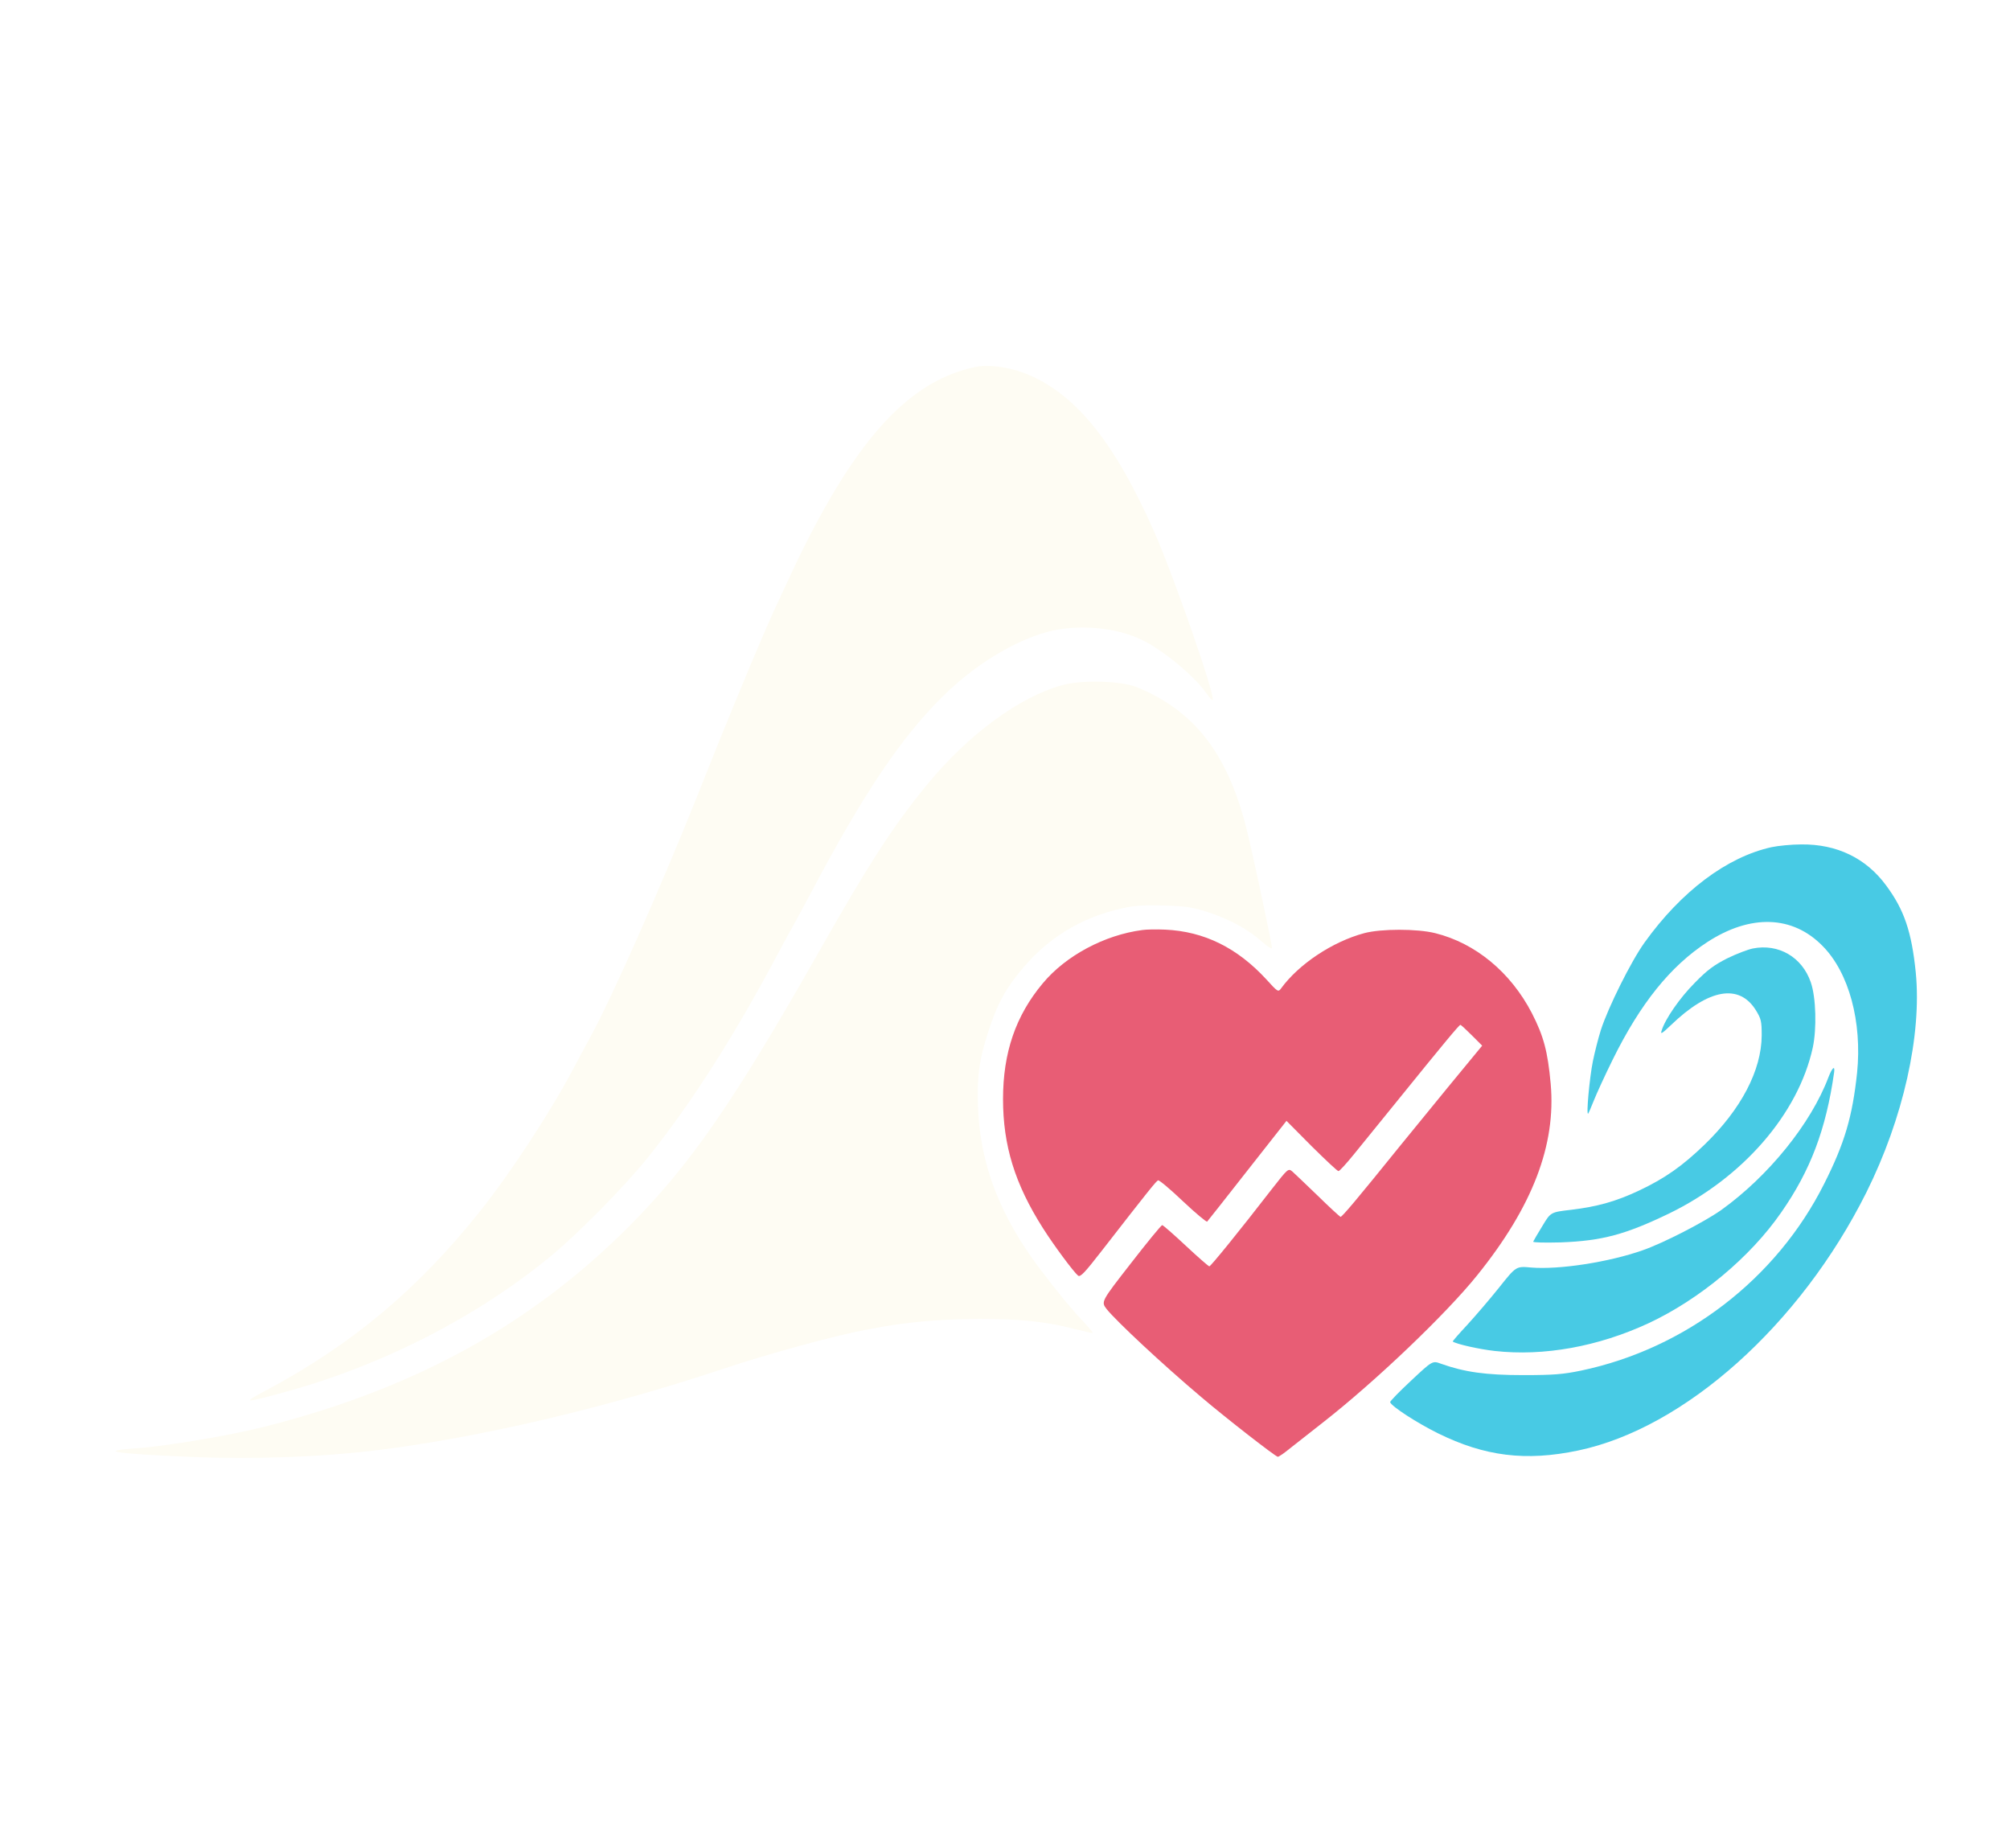
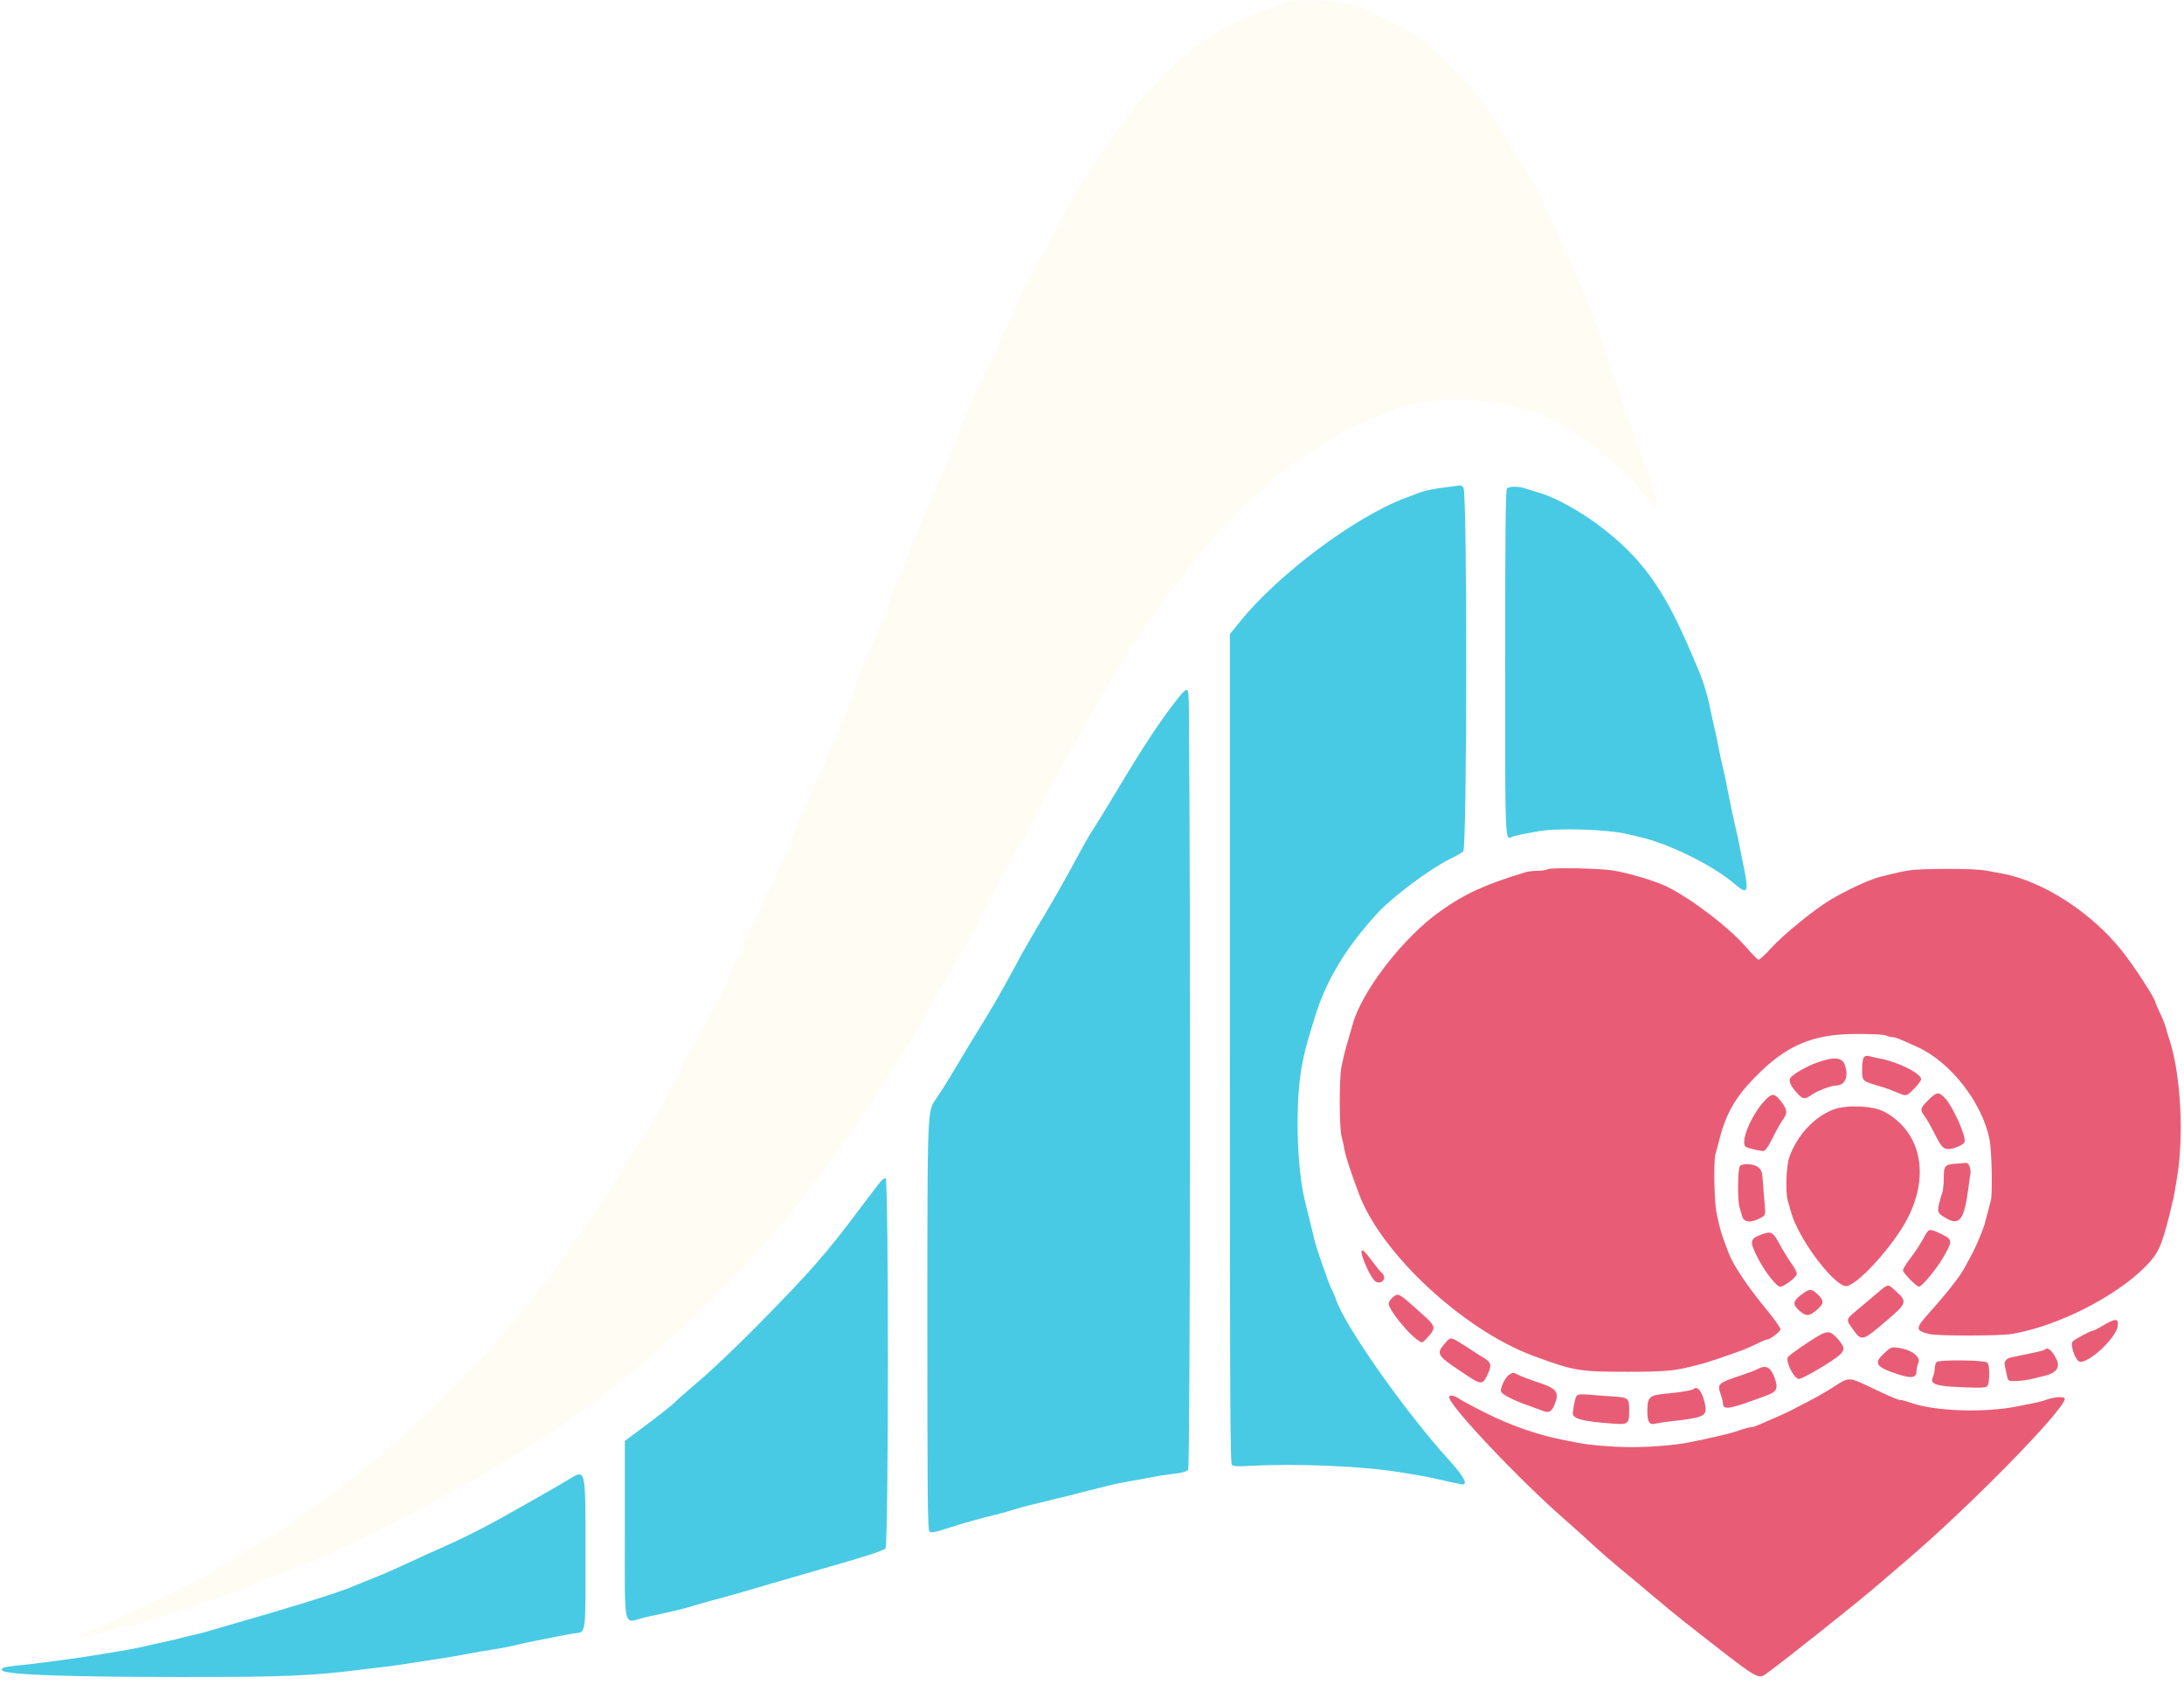
- <svg xmlns="http://www.w3.org/2000/svg" viewBox="0 0 1024 941">
-   <g transform="translate(0,941) scale(0.1,-0.1)" stroke="none">
-     <path d="M4965 7540 c-301 -65 -545 -306 -809 -800 -36 -68 -89 -173 -116 -232 -28 -59 -72 -156 -100 -215 -27 -60 -73 -166 -103 -238 -30 -71 -79 -191 -110 -265 -31 -74 -106 -261 -167 -415 -191 -478 -439 -1040 -554 -1250 -18 -33 -57 -105 -86 -160 -117 -221 -322 -534 -475 -725 -316 -397 -653 -679 -1090 -912 -124 -66 -117 -67 101 -7 492 135 974 381 1350 691 138 113 381 360 495 503 224 279 441 620 670 1052 29 54 55 103 59 108 4 6 49 89 100 185 268 507 459 791 671 1001 162 161 361 283 537 331 155 41 353 23 487 -45 107 -54 262 -183 320 -267 15 -22 30 -38 33 -36 16 16 -194 620 -295 851 -206 468 -408 716 -665 815 -84 32 -187 45 -253 30z" fill="#FEFCF3" />
-     <path d="M5414 5921 c-218 -59 -479 -250 -689 -505 -174 -212 -297 -402 -557 -861 -433 -762 -652 -1078 -961 -1389 -500 -502 -1091 -827 -1852 -1021 -181 -46 -499 -100 -655 -111 -208 -15 -128 -27 279 -45 321 -13 672 0 961 37 518 65 1163 218 1735 409 237 79 574 172 747 204 198 38 356 52 568 53 215 0 336 -13 489 -52 43 -11 83 -20 87 -20 5 0 -12 21 -37 48 -70 73 -144 164 -234 283 -201 268 -300 526 -312 811 -7 161 5 249 52 394 43 132 81 205 153 295 139 176 315 286 535 334 60 13 109 16 210 13 113 -4 145 -9 227 -36 108 -36 201 -87 271 -150 27 -24 49 -38 49 -30 0 22 -98 482 -130 608 -96 383 -267 602 -561 721 -79 31 -276 37 -375 10z" fill="#FEFCF3" />
-     <path d="M9025 5095 c-227 -50 -460 -225 -647 -486 -69 -96 -185 -330 -222 -444 -14 -44 -32 -116 -41 -160 -17 -84 -35 -279 -24 -267 3 4 16 34 29 67 13 33 56 127 96 208 141 286 294 476 481 598 221 144 436 137 589 -20 134 -136 201 -386 175 -645 -24 -224 -63 -358 -168 -566 -243 -484 -705 -839 -1238 -951 -92 -19 -140 -23 -295 -23 -190 0 -298 15 -419 58 -43 16 -43 16 -152 -86 -60 -56 -108 -105 -107 -110 8 -22 136 -105 243 -158 239 -118 448 -144 715 -88 543 114 1131 640 1468 1314 188 377 283 801 252 1120 -21 208 -59 320 -151 444 -102 139 -251 211 -432 209 -51 0 -119 -7 -152 -14z" fill="#48CAE4" />
-     <path d="M5820 4673 c-193 -25 -391 -131 -508 -272 -138 -165 -202 -353 -202 -589 0 -236 60 -432 203 -657 55 -87 156 -223 179 -242 11 -10 33 13 120 125 244 314 279 357 288 360 6 2 63 -46 127 -107 65 -61 120 -107 123 -103 4 4 96 121 205 260 l199 253 127 -128 c71 -70 132 -128 138 -128 5 0 40 38 78 85 38 47 137 169 220 271 241 298 317 389 323 389 3 0 29 -24 58 -53 l53 -53 -173 -210 c-95 -116 -205 -251 -245 -300 -222 -275 -297 -364 -304 -362 -4 2 -57 50 -116 108 -60 58 -118 113 -129 123 -21 17 -22 16 -105 -90 -167 -216 -311 -393 -318 -393 -4 0 -58 47 -120 105 -62 58 -116 105 -120 105 -5 0 -77 -88 -160 -195 -152 -195 -152 -195 -123 -233 52 -64 283 -280 482 -448 127 -108 379 -304 390 -304 5 0 33 19 62 43 29 23 105 83 168 132 265 207 627 552 786 750 282 350 402 664 374 975 -15 165 -36 243 -96 360 -108 208 -287 356 -492 407 -92 23 -276 23 -362 0 -161 -43 -334 -158 -424 -282 -14 -19 -17 -17 -74 46 -149 162 -318 245 -516 254 -44 2 -97 1 -116 -2z" fill="#E85D75" />
-     <path d="M8930 4579 c-25 -5 -83 -27 -130 -50 -67 -34 -102 -59 -166 -125 -76 -76 -152 -186 -169 -244 -7 -20 2 -15 48 29 192 185 347 212 432 76 27 -44 30 -56 30 -129 -1 -178 -105 -376 -291 -556 -113 -109 -202 -172 -336 -235 -115 -54 -210 -81 -344 -97 -104 -12 -104 -12 -146 -82 -24 -39 -45 -75 -47 -80 -2 -5 59 -6 140 -4 212 8 330 40 554 148 375 183 656 507 730 843 21 97 17 257 -10 334 -44 128 -164 198 -295 172z" fill="#48CAE4" />
-     <path d="M9315 3923 c-89 -236 -305 -503 -546 -676 -88 -62 -294 -168 -400 -205 -173 -61 -428 -100 -569 -88 -76 7 -76 7 -162 -101 -47 -59 -121 -145 -163 -191 -43 -46 -76 -84 -74 -85 19 -13 133 -39 214 -48 250 -28 526 22 783 141 261 122 519 337 676 564 149 213 229 424 270 714 5 38 -10 24 -29 -25z" fill="#48CAE4" />
+ <svg xmlns="http://www.w3.org/2000/svg" viewBox="50.9 260.2 1443.9 1113.2">
+   <g transform="translate(0,1550) scale(0.1,-0.1)" stroke="none">
+     <g id="hill" fill="#FEFCF3">
+       <path d="M8920 12851 c-498 -174 -798 -449 -1250 -1144 -38 -59 -70 -112 -70 -118 0 -6 -8 -23 -19 -37 -10 -15 -48 -85 -85 -157 -36 -71 -89 -168 -116 -215 -54 -92 -100 -183 -150 -300 -18 -41 -37 -84 -43 -95 -17 -33 -23 -46 -57 -125 -36 -83 -87 -191 -124 -260 -43 -81 -98 -204 -116 -260 -10 -30 -26 -73 -35 -95 -41 -95 -74 -174 -95 -225 -12 -30 -39 -93 -60 -140 -49 -111 -92 -212 -120 -280 -12 -30 -29 -71 -37 -90 -8 -19 -23 -60 -33 -91 -10 -31 -28 -75 -39 -97 -11 -22 -27 -57 -35 -79 -8 -21 -24 -63 -36 -93 -12 -30 -31 -80 -41 -110 -11 -30 -33 -84 -48 -120 -16 -36 -39 -90 -51 -120 -12 -30 -35 -84 -51 -120 -15 -36 -41 -103 -58 -150 -56 -164 -72 -206 -110 -290 -22 -47 -49 -110 -61 -140 -29 -72 -46 -110 -63 -140 -8 -14 -25 -50 -37 -80 -12 -30 -39 -93 -60 -140 -62 -140 -71 -163 -90 -220 -21 -65 -53 -136 -211 -458 -66 -133 -119 -251 -119 -263 0 -11 -11 -36 -25 -56 -13 -20 -32 -62 -41 -92 -10 -31 -26 -68 -36 -83 -10 -14 -18 -32 -18 -40 0 -8 -14 -36 -30 -62 -17 -26 -46 -77 -65 -114 -20 -37 -58 -105 -85 -152 -52 -89 -66 -115 -96 -190 -11 -24 -47 -91 -81 -149 -35 -57 -63 -107 -63 -111 0 -10 -69 -125 -120 -200 -21 -30 -79 -125 -130 -210 -51 -85 -136 -216 -190 -290 -53 -74 -121 -171 -150 -215 -163 -244 -479 -623 -745 -893 -204 -208 -267 -267 -495 -464 -199 -171 -662 -510 -785 -574 -66 -34 -107 -59 -302 -183 -76 -48 -330 -175 -603 -301 -74 -34 -166 -77 -205 -96 -38 -18 -79 -36 -90 -40 -17 -6 -18 -8 -3 -11 9 -2 37 3 63 11 25 9 56 16 68 16 12 0 47 9 77 20 30 11 65 20 79 20 13 0 51 9 85 19 33 11 95 29 136 41 41 12 102 31 135 42 132 44 393 137 443 157 58 23 125 50 205 82 28 11 75 30 102 41 28 11 75 29 105 39 66 24 206 86 313 140 181 91 238 120 347 173 63 31 153 78 200 106 47 27 112 64 145 81 33 17 107 60 165 94 58 34 139 82 180 106 606 352 1287 942 1798 1557 135 162 427 552 487 649 11 18 41 63 66 100 65 96 174 265 229 353 129 207 150 242 150 250 0 5 13 30 29 57 43 73 169 289 214 368 22 39 54 95 72 125 18 30 74 136 124 235 50 99 112 216 137 260 26 44 66 114 90 155 24 41 60 109 80 150 20 41 42 84 48 95 5 11 36 67 67 125 30 58 75 139 99 180 23 41 61 107 83 145 22 39 61 108 87 155 254 464 709 1082 970 1320 52 47 126 115 165 151 86 81 205 170 305 229 41 25 107 65 145 90 67 43 111 65 228 111 28 12 77 32 107 46 86 40 94 42 275 75 169 30 487 8 635 -46 25 -8 53 -16 63 -16 49 0 276 -137 447 -269 120 -92 181 -152 272 -263 43 -54 83 -98 88 -98 21 0 0 88 -62 265 -6 17 -41 118 -78 225 -38 107 -87 247 -110 310 -23 63 -60 169 -82 235 -91 275 -107 318 -188 495 -26 58 -70 155 -98 215 -27 61 -69 153 -92 205 -64 145 -126 261 -167 317 -14 17 -53 78 -87 135 -153 252 -160 262 -304 423 -133 148 -171 184 -280 263 -104 75 -361 204 -442 223 -19 4 -55 13 -80 20 -25 7 -108 13 -185 15 -140 2 -140 2 -275 -45z" />
+     </g>
+     <g id="wave" fill="#48CAE4">
+       <path d="M10090 9679 c-98 -12 -161 -24 -205 -42 -22 -8 -59 -22 -83 -31 -332 -124 -839 -502 -1093 -816 l-69 -85 0 -2741 c0 -2367 2 -2743 14 -2753 10 -9 46 -11 123 -6 309 17 753 -2 998 -44 33 -6 87 -15 120 -20 33 -5 80 -15 105 -21 25 -6 65 -15 90 -20 25 -5 57 -12 71 -15 62 -16 35 41 -78 165 -283 312 -678 873 -740 1051 -7 23 -23 59 -34 80 -20 41 -95 257 -110 319 -4 19 -13 53 -18 75 -6 22 -15 60 -21 85 -6 25 -16 63 -21 85 -59 228 -69 681 -20 920 15 76 27 124 46 185 9 30 25 84 36 120 74 244 208 466 418 693 99 107 340 287 471 352 41 20 83 44 93 53 25 22 27 2381 1 2406 -8 9 -18 15 -22 14 -4 0 -36 -5 -72 -9z" />
+       <path d="M10472 9668 c-9 -9 -12 -278 -12 -1149 0 -1220 -2 -1175 47 -1154 10 4 41 12 68 17 28 5 77 14 110 20 127 23 469 11 590 -21 22 -5 58 -14 80 -19 193 -45 479 -187 621 -308 85 -73 95 -59 65 94 -25 124 -32 155 -40 200 -6 26 -15 67 -21 92 -6 25 -15 65 -20 90 -19 94 -30 147 -39 195 -5 28 -15 70 -21 95 -11 44 -20 85 -39 185 -5 28 -15 70 -21 95 -6 25 -15 65 -20 90 -20 105 -50 204 -85 285 -10 22 -31 72 -47 110 -181 427 -331 631 -615 844 -121 90 -279 177 -370 205 -48 15 -102 31 -119 37 -42 13 -98 11 -112 -3z" />
+       <path d="M8291 8273 c-108 -136 -217 -301 -398 -603 -64 -107 -130 -215 -147 -240 -17 -25 -53 -85 -80 -135 -128 -237 -203 -368 -286 -505 -35 -58 -89 -152 -121 -210 -112 -208 -156 -287 -225 -400 -89 -144 -177 -291 -239 -395 -26 -44 -71 -115 -101 -158 -54 -78 -54 -78 -54 -1461 0 -1183 2 -1385 14 -1395 11 -10 35 -6 108 18 132 42 223 68 356 100 20 5 62 17 92 26 30 10 71 21 90 26 42 10 105 25 160 39 22 6 59 15 83 20 23 6 59 15 80 20 20 6 55 15 77 20 22 6 58 15 80 20 22 6 59 15 83 21 23 6 67 14 97 19 30 5 80 14 110 20 85 17 170 30 227 36 31 4 58 13 67 23 14 15 17 3729 5 5044 -2 140 -5 142 -78 50z" />
+       <path d="M6333 5088 c-11 -13 -82 -106 -159 -208 -203 -272 -316 -400 -654 -743 -135 -137 -310 -304 -390 -371 -80 -68 -152 -131 -160 -141 -8 -10 -86 -72 -172 -137 l-158 -118 0 -584 c0 -685 -14 -620 125 -585 22 6 60 14 85 19 25 5 65 14 90 20 25 6 61 15 80 19 19 5 60 16 90 26 30 9 73 21 95 27 58 14 257 71 415 118 91 27 153 45 310 90 176 50 221 64 315 93 55 17 108 37 118 45 21 18 22 2442 1 2449 -5 2 -19 -7 -31 -19z" />
+       <path d="M4265 3113 c-33 -20 -89 -53 -125 -73 -36 -21 -99 -57 -140 -80 -255 -146 -389 -215 -580 -300 -52 -23 -151 -68 -220 -100 -116 -54 -166 -75 -280 -120 -25 -10 -67 -27 -95 -39 -88 -37 -443 -147 -775 -241 -36 -10 -90 -26 -120 -35 -30 -10 -73 -21 -95 -27 -22 -5 -57 -13 -77 -18 -96 -25 -126 -32 -168 -40 -25 -5 -65 -14 -90 -20 -55 -14 -125 -28 -205 -41 -33 -5 -87 -14 -120 -20 -150 -25 -423 -62 -567 -76 -78 -8 -99 -16 -82 -32 28 -27 438 -42 1164 -42 700 -1 882 7 1225 51 44 5 116 14 160 19 44 6 109 15 145 21 36 6 94 15 130 20 89 13 174 27 240 40 54 11 110 20 228 39 31 5 77 15 102 21 43 11 75 18 188 40 28 5 76 15 105 21 28 5 70 13 92 16 80 11 75 -23 75 519 0 588 4 569 -115 497z" />
+     </g>
+     <g id="heart" fill="#E85D75">
+       <path d="M10740 7150 c-8 -5 -37 -10 -64 -10 -27 0 -63 -4 -80 -9 -267 -81 -404 -143 -566 -259 -244 -173 -517 -526 -578 -747 -6 -22 -18 -65 -27 -95 -18 -56 -28 -97 -47 -185 -16 -71 -15 -409 1 -465 7 -25 16 -65 20 -90 7 -40 44 -153 95 -288 147 -393 688 -896 1148 -1068 268 -100 307 -107 628 -107 230 0 304 6 408 32 23 6 59 15 80 20 34 8 173 55 280 95 24 9 65 28 92 41 27 14 54 25 60 25 21 0 90 53 90 69 0 10 -39 64 -86 122 -135 164 -225 299 -258 385 -8 21 -22 59 -31 84 -17 44 -26 77 -47 175 -16 76 -21 343 -8 390 6 22 16 57 21 78 46 186 105 294 242 433 203 209 380 285 669 285 106 0 185 -4 197 -10 11 -6 29 -11 40 -11 19 0 41 -8 166 -65 218 -98 428 -366 477 -610 15 -70 21 -363 9 -405 -5 -19 -15 -55 -21 -80 -6 -25 -16 -61 -21 -80 -11 -37 -62 -159 -86 -200 -7 -14 -27 -50 -43 -80 -31 -60 -115 -167 -234 -300 -96 -107 -96 -120 -3 -143 54 -14 473 -13 552 1 303 53 685 248 880 447 84 86 103 129 157 340 5 22 14 56 18 75 5 19 12 51 15 70 3 19 11 62 16 95 47 277 27 670 -45 905 -10 30 -23 73 -29 95 -6 22 -23 66 -39 97 -15 32 -28 61 -28 66 0 23 -140 239 -222 342 -202 255 -525 463 -793 512 -27 5 -77 14 -110 20 -77 14 -431 14 -510 0 -33 -6 -79 -15 -102 -21 -24 -6 -60 -15 -80 -20 -62 -14 -216 -84 -326 -149 -109 -64 -321 -236 -402 -327 -38 -42 -74 -75 -81 -73 -6 2 -43 39 -81 83 -112 129 -354 315 -521 399 -71 36 -244 88 -357 108 -83 14 -416 21 -435 8z" />
+       <path d="M12833 5909 c-8 -8 -13 -40 -13 -80 0 -83 -5 -79 138 -120 20 -6 63 -22 96 -36 58 -25 58 -25 107 23 27 27 49 56 49 66 0 39 -159 117 -280 138 -25 5 -54 11 -65 15 -11 3 -26 0 -32 -6z" />
+       <path d="M12520 5871 c-70 -25 -161 -78 -175 -102 -12 -19 4 -54 43 -97 42 -46 52 -46 105 -9 34 23 124 57 153 57 61 0 87 57 60 135 -18 53 -72 57 -186 16z" />
+       <path d="M13257 5623 c-54 -53 -56 -64 -23 -107 13 -17 40 -65 61 -106 46 -93 61 -110 95 -110 37 0 99 27 107 46 13 35 -76 235 -130 292 -41 42 -55 41 -110 -15z" />
+       <path d="M12173 5617 c-91 -99 -162 -278 -121 -303 12 -8 79 -24 112 -27 14 -2 30 19 65 88 25 50 56 105 69 122 30 42 28 62 -13 117 -44 57 -62 58 -112 3z" />
+       <path d="M12629 5561 c-126 -49 -237 -168 -290 -313 -21 -58 -27 -235 -10 -292 5 -17 15 -51 22 -76 45 -164 264 -463 356 -486 63 -16 322 265 416 453 147 289 82 573 -159 701 -75 39 -248 46 -335 13z" />
+       <path d="M13440 5203 c-73 -5 -80 -13 -80 -91 0 -36 -4 -79 -9 -96 -41 -134 -41 -136 25 -174 87 -50 118 -10 145 188 4 36 11 83 15 106 5 39 -13 78 -34 72 -4 -1 -32 -3 -62 -5z" />
+       <path d="M12012 5188 c-14 -14 -17 -226 -3 -272 5 -17 13 -44 18 -61 11 -39 55 -45 113 -15 42 21 42 21 36 93 -4 40 -9 107 -12 149 -5 68 -9 80 -31 98 -29 23 -102 27 -121 8z" />
+       <path d="M13262 4763 c-7 -3 -24 -28 -38 -56 -14 -27 -50 -83 -80 -122 -30 -39 -54 -78 -54 -87 0 -17 89 -108 106 -108 19 0 115 116 161 195 59 100 60 116 3 145 -57 29 -83 38 -98 33z" />
+       <path d="M12157 4736 c-80 -29 -83 -45 -28 -154 49 -95 124 -192 150 -192 25 0 105 61 109 83 2 10 -13 40 -34 68 -20 28 -55 85 -78 127 -45 84 -56 91 -119 68z" />
+       <path d="M9510 4622 c0 -41 63 -176 91 -196 41 -29 82 22 44 54 -8 7 -38 43 -66 81 -46 62 -69 83 -69 61z" />
+       <path d="M12920 4348 c-34 -29 -91 -78 -128 -108 -82 -69 -81 -65 -32 -133 58 -80 60 -79 219 56 139 118 142 128 61 200 -51 47 -47 47 -120 -15z" />
+       <path d="M12418 4337 c-56 -43 -59 -65 -13 -106 48 -41 68 -39 128 17 35 33 34 51 -6 90 -41 40 -55 40 -109 -1z" />
+       <path d="M9716 4319 c-14 -11 -26 -31 -26 -43 0 -38 131 -200 197 -243 26 -17 26 -17 64 26 53 60 51 69 -43 153 -159 142 -152 138 -192 107z" />
+       <path d="M14416 4135 c-32 -19 -63 -35 -67 -35 -17 0 -125 -58 -138 -74 -15 -18 14 -112 41 -129 48 -31 248 150 258 233 7 51 -15 52 -94 5z" />
+       <path d="M12535 4067 c-65 -37 -189 -123 -205 -142 -20 -24 39 -145 72 -145 25 0 212 110 265 155 42 37 40 56 -14 116 -41 45 -62 48 -118 16z" />
+       <path d="M10073 4028 c-74 -82 -71 -88 104 -205 127 -86 133 -86 168 -11 27 58 23 77 -23 105 -15 9 -68 42 -117 75 -103 66 -104 66 -132 36z" />
+       <path d="M12966 3950 c-73 -67 -56 -92 96 -141 90 -28 118 -22 118 28 0 12 5 33 11 47 20 42 -44 90 -135 102 -41 6 -47 4 -90 -36z" />
+       <path d="M14027 3974 c-6 -6 -42 -15 -137 -34 -25 -5 -59 -12 -77 -16 -42 -8 -57 -27 -49 -61 4 -16 10 -44 14 -63 7 -35 7 -35 62 -34 30 1 74 7 98 13 23 6 60 15 82 20 83 18 113 57 84 113 -29 58 -58 81 -77 62z" />
+       <path d="M13313 3892 c-7 -7 -13 -26 -13 -42 0 -16 -5 -40 -11 -54 -24 -52 13 -65 219 -72 87 -4 128 -2 138 7 18 15 20 142 1 157 -20 17 -318 20 -334 4z" />
+       <path d="M12129 3845 c-15 -8 -62 -26 -105 -40 -157 -52 -164 -57 -139 -127 8 -24 15 -50 15 -59 0 -49 41 -41 295 54 59 22 70 44 50 104 -28 81 -58 99 -116 68z" />
+       <path d="M10484 3806 c-25 -18 -59 -90 -51 -110 7 -19 83 -58 174 -90 37 -13 82 -29 99 -36 41 -17 60 -9 79 36 36 87 19 110 -113 153 -50 17 -105 37 -121 46 -37 19 -41 19 -67 1z" />
+       <path d="M12636 3730 c-43 -28 -116 -70 -164 -95 -48 -24 -98 -51 -112 -58 -14 -8 -59 -29 -100 -47 -41 -18 -94 -41 -118 -51 -23 -11 -50 -19 -60 -19 -9 0 -37 -8 -62 -16 -25 -9 -61 -20 -80 -25 -19 -4 -55 -13 -80 -19 -25 -6 -66 -15 -92 -21 -27 -5 -72 -14 -100 -20 -85 -17 -244 -30 -368 -30 -124 0 -283 13 -367 30 -29 6 -74 15 -100 20 -163 32 -344 96 -510 180 -76 38 -151 79 -168 90 -32 23 -65 28 -65 10 0 -56 465 -548 770 -814 63 -55 144 -128 180 -162 36 -34 113 -101 172 -150 59 -48 160 -133 225 -188 65 -55 161 -134 213 -175 516 -404 477 -381 551 -328 116 84 586 458 716 570 34 29 119 102 189 162 414 351 1054 1004 1054 1075 0 16 -69 13 -120 -6 -25 -9 -66 -20 -92 -24 -27 -5 -72 -14 -100 -20 -220 -45 -551 -33 -708 24 -25 9 -53 17 -62 17 -19 0 -65 19 -216 91 -127 61 -132 61 -226 -1z" />
+       <path d="M11707 3714 c-9 -10 -91 -23 -188 -32 -105 -9 -119 -23 -119 -112 0 -77 13 -97 57 -85 16 4 62 11 103 15 206 23 233 35 224 97 -12 84 -51 143 -77 117z" />
+       <path d="M10933 3668 c-9 -11 -18 -50 -26 -113 -4 -38 67 -57 271 -71 95 -7 102 -1 102 86 0 84 -4 87 -110 94 -47 3 -117 8 -156 12 -52 4 -73 2 -81 -8z" />
+     </g>
  </g>
</svg>
